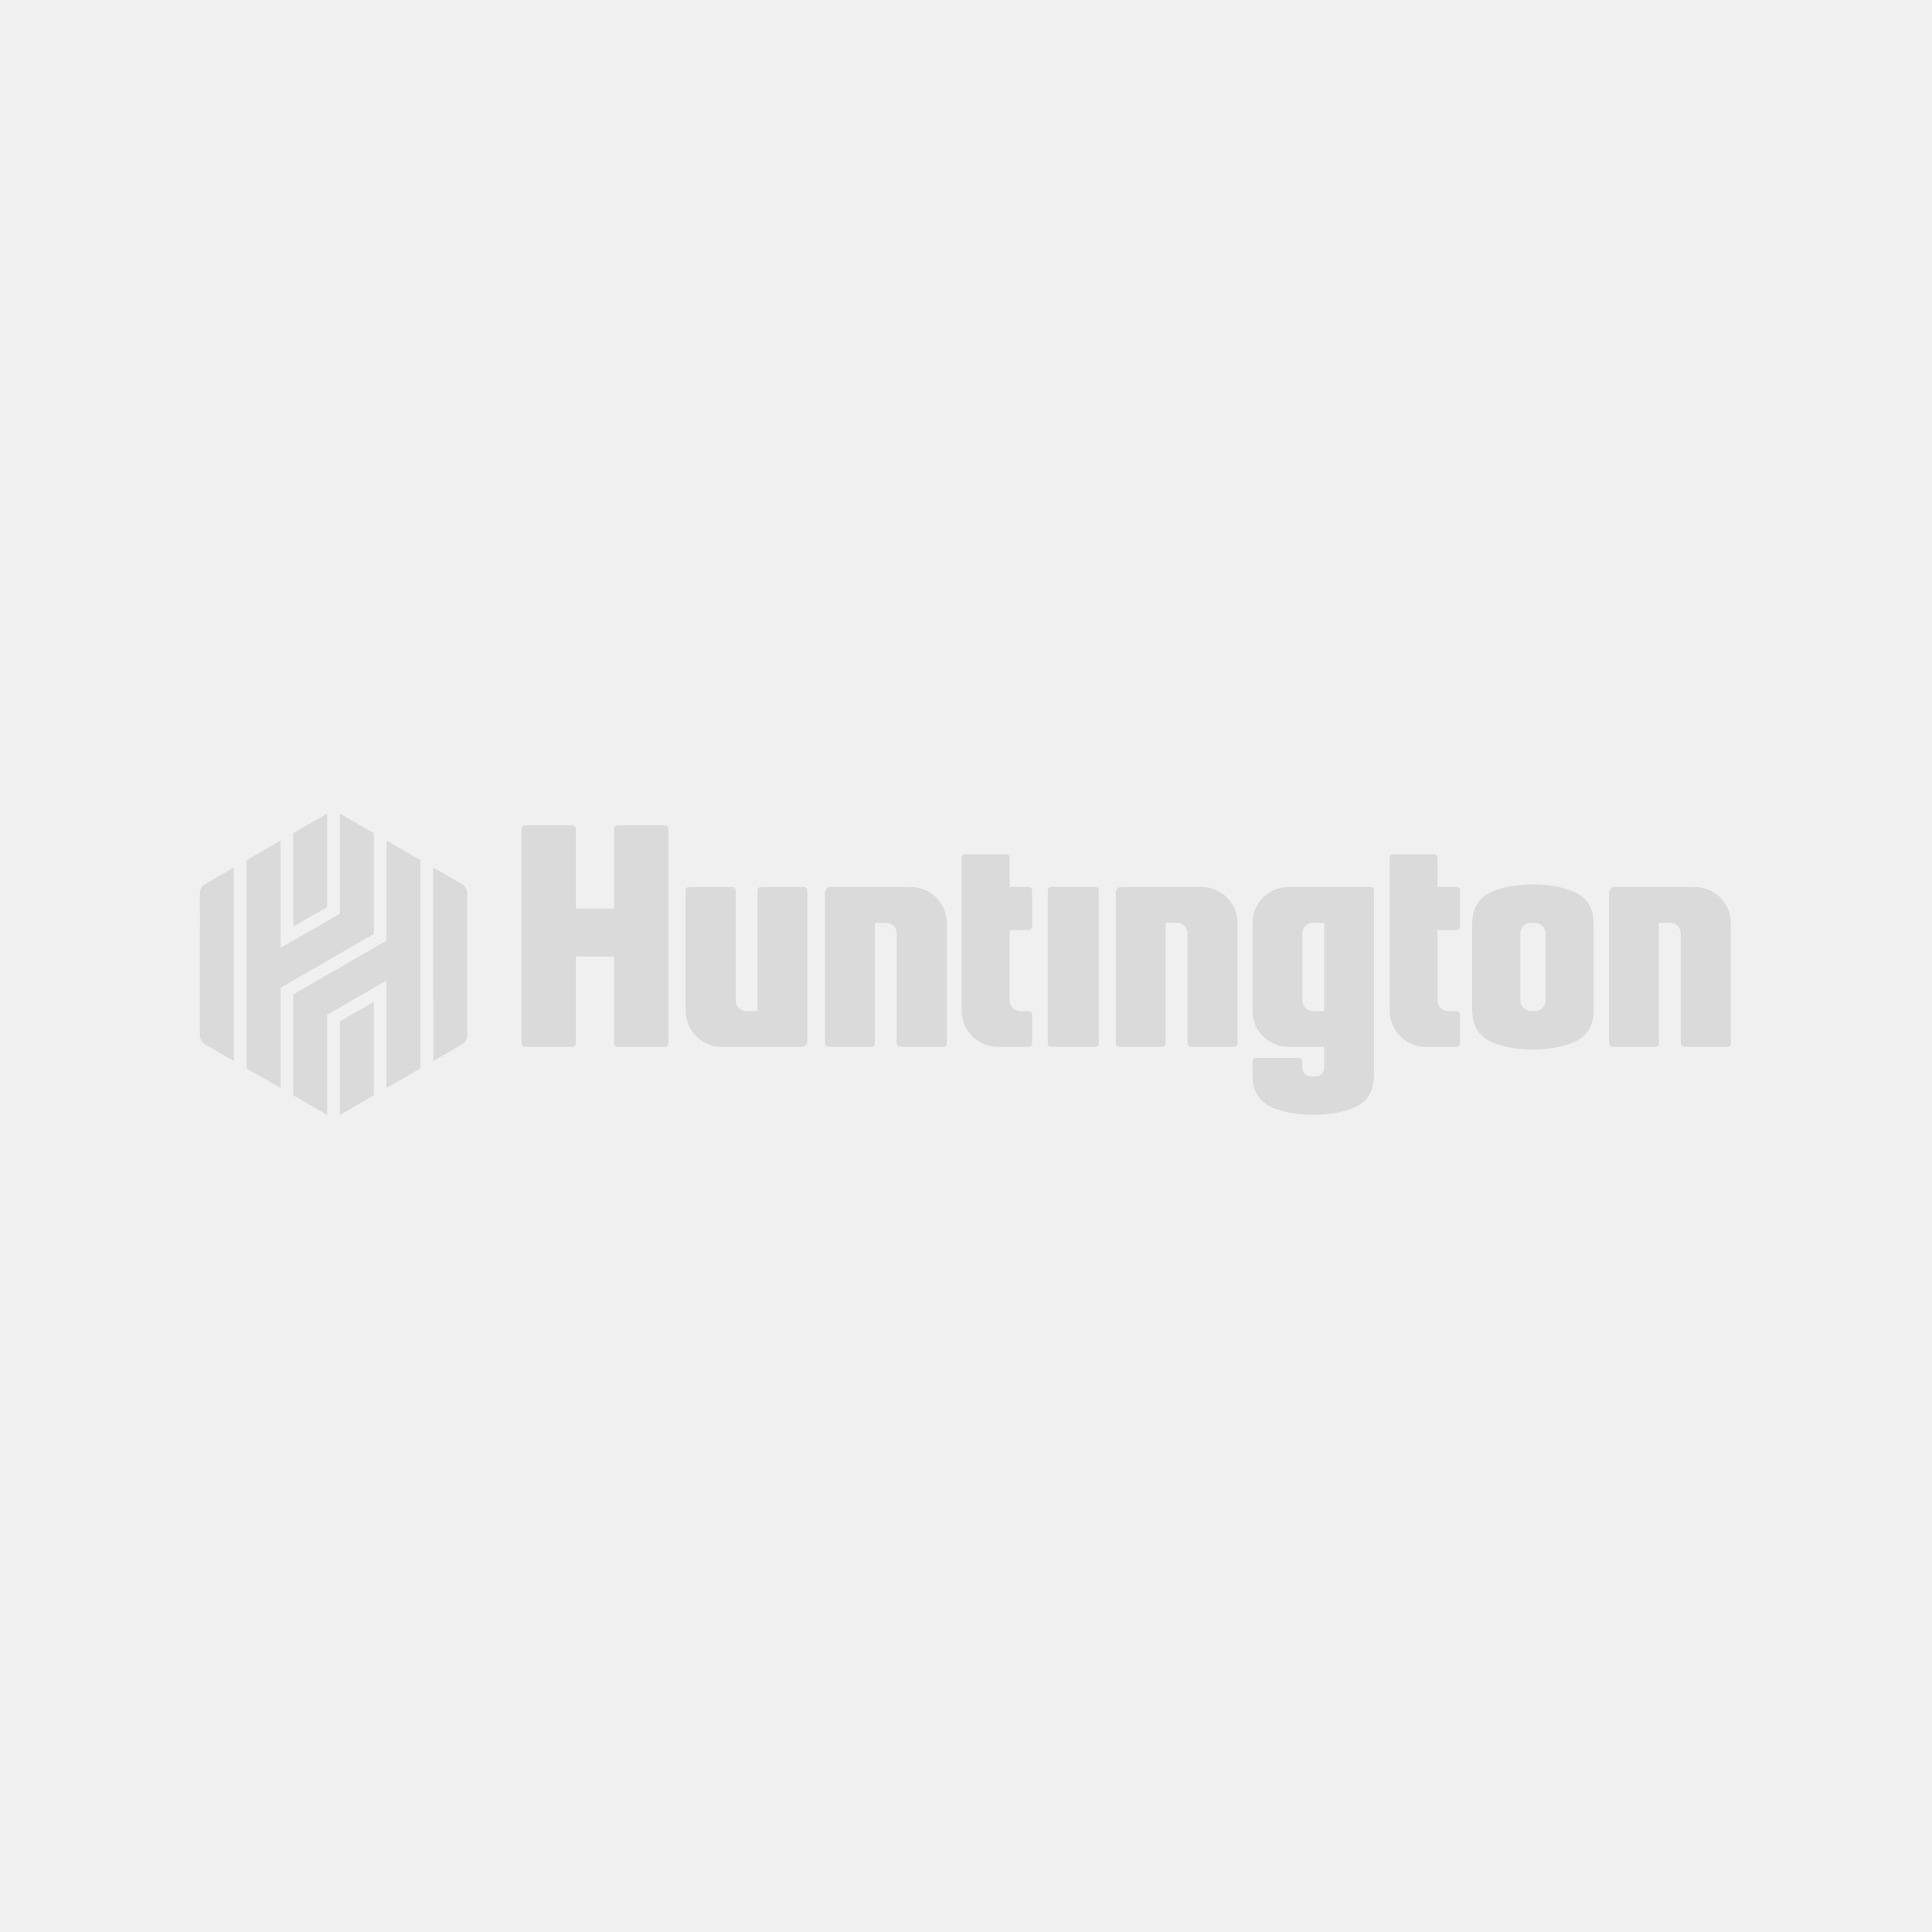
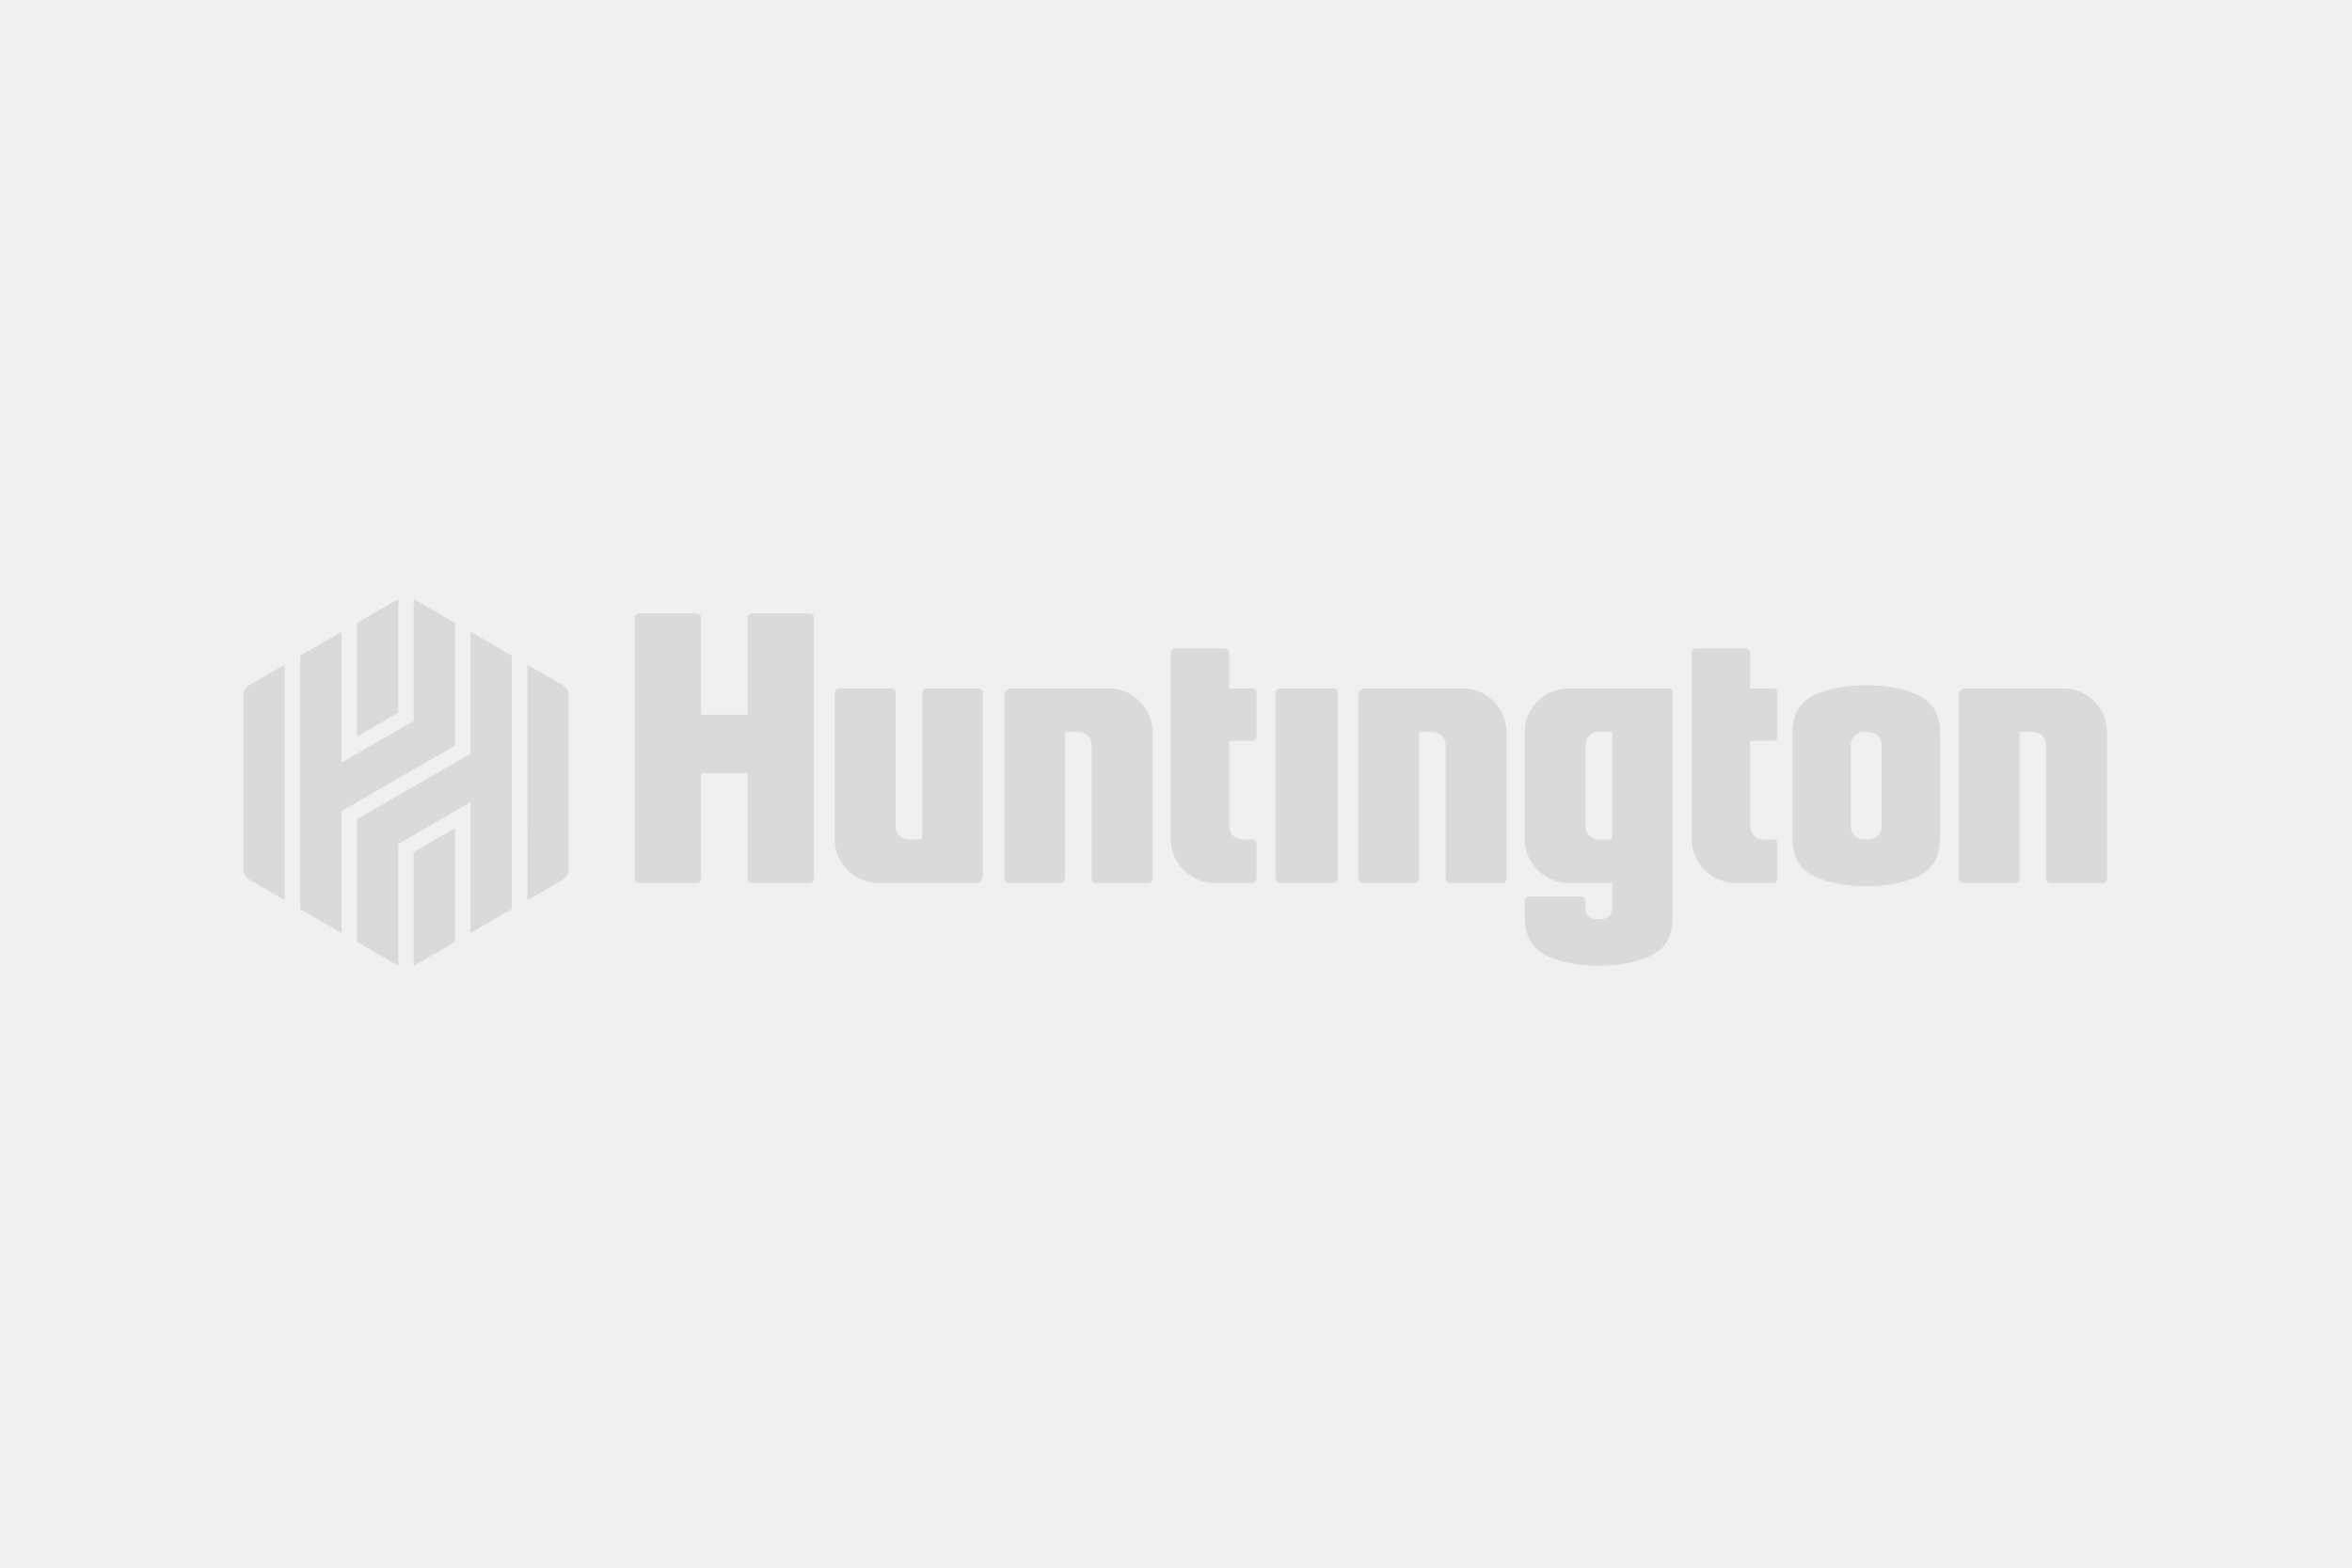
- <svg xmlns="http://www.w3.org/2000/svg" width="450px" height="450px" viewBox="0 0 450 450" version="1.1">
+ <svg xmlns="http://www.w3.org/2000/svg" width="450px" height="300px" viewBox="0 0 450 300" version="1.1">
  <defs />
  <g id="hnb-logo" stroke="none" stroke-width="1" fill="none" fill-rule="evenodd">
-     <path d="M255.928,243.032 C255.928,243.475 255.569,243.834 255.126,243.834 L244.849,243.834 C244.407,243.834 244.047,243.475 244.047,243.032 L244.047,207.394 C244.047,206.951 244.407,206.592 244.849,206.592 L255.126,206.592 C255.569,206.592 255.928,206.951 255.928,207.394 L255.928,243.032 Z M154.908,192.255 L143.849,192.255 C143.406,192.255 143.047,192.614 143.047,193.056 L143.047,211.622 L134.11,211.622 L134.11,193.055 C134.11,192.611 133.752,192.253 133.309,192.253 L122.249,192.253 C121.806,192.253 121.447,192.611 121.447,193.055 L121.447,243.032 C121.447,243.475 121.806,243.834 122.249,243.834 L133.309,243.834 C133.752,243.834 134.11,243.475 134.11,243.032 L134.11,222.795 L143.047,222.795 L143.047,243.034 C143.047,243.476 143.406,243.836 143.849,243.836 L154.908,243.836 C155.351,243.836 155.709,243.476 155.709,243.034 L155.709,193.056 C155.709,192.614 155.351,192.255 154.908,192.255 Z M259.888,243.032 C259.888,243.475 260.247,243.834 260.69,243.834 L270.691,243.834 C271.133,243.834 271.493,243.475 271.493,243.032 L271.493,214.94 L274.132,214.94 C275.487,214.94 276.584,216.038 276.584,217.392 L276.584,243.032 C276.584,243.474 276.944,243.834 277.386,243.834 L287.44,243.834 C287.883,243.834 288.242,243.474 288.242,243.032 L288.242,215.009 C288.242,210.361 284.473,206.593 279.825,206.593 L261.172,206.593 C260.462,206.593 259.888,207.167 259.888,207.875 L259.888,243.032 Z M374.779,243.032 C374.779,243.475 375.137,243.834 375.581,243.834 L385.581,243.834 C386.024,243.834 386.383,243.475 386.383,243.032 L386.383,214.94 L389.022,214.94 C390.378,214.94 391.474,216.038 391.474,217.392 L391.474,243.032 C391.474,243.474 391.834,243.834 392.277,243.834 L402.331,243.834 C402.773,243.834 403.133,243.474 403.133,243.032 L403.133,215.009 C403.133,210.361 399.364,206.593 394.715,206.593 L376.062,206.593 C375.354,206.593 374.78,207.167 374.78,207.875 L374.78,243.032 L374.779,243.032 Z M192.169,243.032 C192.169,243.475 192.528,243.834 192.971,243.834 L202.971,243.834 C203.414,243.834 203.772,243.475 203.772,243.032 L203.772,214.94 L206.411,214.94 C207.766,214.94 208.864,216.038 208.864,217.392 L208.865,243.032 C208.865,243.474 209.223,243.834 209.667,243.834 L219.72,243.834 C220.164,243.834 220.522,243.474 220.522,243.032 L220.523,215.009 C220.523,210.361 216.754,206.593 212.105,206.593 L193.451,206.593 C192.743,206.593 192.169,207.167 192.169,207.875 L192.169,243.032 Z M188.05,207.394 C188.05,206.951 187.691,206.592 187.248,206.592 L177.248,206.592 C176.805,206.592 176.446,206.951 176.446,207.394 L176.446,235.485 L173.808,235.485 C172.453,235.485 171.354,234.387 171.354,233.032 L171.354,207.394 C171.354,206.951 170.995,206.592 170.552,206.592 L160.498,206.592 C160.055,206.592 159.696,206.951 159.696,207.394 L159.696,235.415 C159.696,240.064 163.465,243.833 168.114,243.833 L186.768,243.833 C187.476,243.833 188.05,243.258 188.05,242.551 L188.05,207.394 Z M239.59,235.491 L237.623,235.491 C236.268,235.491 235.17,234.392 235.17,233.037 L235.17,216.649 L239.59,216.649 C240.033,216.649 240.392,216.29 240.392,215.848 L240.392,207.394 C240.392,206.951 240.033,206.592 239.59,206.592 L235.17,206.592 L235.17,199.76 C235.17,199.318 234.81,198.958 234.369,198.958 L224.801,198.958 C224.359,198.958 224,199.318 224,199.76 L224,235.416 C224,240.064 227.768,243.833 232.417,243.833 L239.59,243.833 C240.034,243.833 240.392,243.475 240.392,243.032 L240.392,236.293 C240.392,235.849 240.033,235.491 239.59,235.491 Z M339.264,235.491 L337.297,235.491 C335.943,235.491 334.845,234.392 334.845,233.037 L334.845,216.649 L339.265,216.649 C339.708,216.649 340.066,216.29 340.066,215.848 L340.066,207.394 C340.066,206.951 339.708,206.592 339.265,206.592 L334.845,206.592 L334.845,199.76 C334.845,199.318 334.486,198.958 334.042,198.958 L324.476,198.958 C324.033,198.958 323.674,199.318 323.674,199.76 L323.674,235.416 C323.674,240.064 327.443,243.833 332.092,243.833 L339.264,243.833 C339.708,243.833 340.067,243.475 340.067,243.032 L340.067,236.293 C340.067,235.849 339.708,235.491 339.264,235.491 Z M320.045,207.394 L320.045,250.139 C320.045,255.952 317.035,257.893 311.854,259.078 C310.942,259.287 308.427,259.671 305.884,259.671 C303.339,259.671 300.825,259.287 299.912,259.078 C294.733,257.893 291.721,255.952 291.721,250.139 L291.721,247.202 C291.721,246.76 292.08,246.4 292.523,246.4 L302.534,246.4 C302.977,246.4 303.335,246.76 303.335,247.202 L303.335,248.766 C303.335,249.85 304.214,250.728 305.299,250.728 L306.466,250.728 C307.55,250.728 308.428,249.85 308.428,248.766 L308.428,243.833 L300.14,243.833 C295.491,243.833 291.723,240.064 291.723,235.416 L291.723,215.009 C291.723,210.361 295.491,206.592 300.14,206.592 L319.243,206.592 C319.684,206.592 320.045,206.951 320.045,207.394 Z M308.429,214.94 L305.789,214.94 C304.435,214.94 303.335,216.038 303.335,217.392 L303.335,233.037 C303.335,234.392 304.435,235.491 305.789,235.491 L308.429,235.491 L308.429,214.94 Z M371.208,215.511 L371.208,234.928 C371.208,240.74 368.197,242.683 363.017,243.867 C362.106,244.076 359.602,244.461 357.057,244.461 C354.514,244.461 352,244.076 351.088,243.867 C345.908,242.683 342.896,240.74 342.896,234.928 L342.896,215.511 C342.896,209.699 345.908,207.757 351.088,206.572 C352,206.364 354.514,205.979 357.057,205.979 C359.602,205.979 362.106,206.364 363.017,206.572 C368.197,207.757 371.208,209.699 371.208,215.511 Z M359.994,217.392 C359.994,216.038 358.896,214.94 357.542,214.94 L356.563,214.94 C355.208,214.94 354.109,216.038 354.109,217.392 L354.109,233.036 C354.109,234.391 355.208,235.489 356.563,235.489 L357.542,235.489 C358.896,235.489 359.994,234.391 359.994,233.036 L359.994,217.392 Z M76.201,211.266 L76.201,189.507 L68.297,194.072 L68.297,215.83 L76.201,211.266 Z M79.162,237.907 L79.162,259.68 L87.066,255.117 L87.066,233.343 L79.162,237.907 Z M68.297,231.634 L68.297,255.117 L76.201,259.679 L76.201,236.361 L90.031,228.374 L90.031,253.405 L97.933,248.843 L97.933,200.338 L90.031,195.773 L90.031,219.086 L68.297,231.634 Z M65.333,195.782 L57.428,200.345 L57.428,248.843 L65.333,253.405 L65.333,230.088 L87.065,217.541 L87.065,194.063 L79.162,189.5 L79.162,212.814 L65.333,220.798 L65.333,195.782 Z M54.477,202.05 L47.768,205.923 C47.103,206.307 46.565,207.157 46.565,207.822 L46.561,241.355 C46.561,242.02 47.1,242.872 47.766,243.254 L54.474,247.129 L54.477,202.05 Z M100.902,247.13 L107.611,243.254 C108.275,242.873 108.815,242.02 108.815,241.356 L108.812,207.823 C108.812,207.157 108.272,206.308 107.609,205.924 L100.897,202.049 L100.902,247.13 Z" id="Shape" fill="#DADADA" fill-rule="nonzero" />
-     <rect id="Rectangle" fill-opacity="0" fill="#FFFFFF" x="0" y="0" width="450" height="450" />
+     <path d="M255.928,168.168 C255.928,168.611 255.569,168.97 255.126,168.97 L244.849,168.97 C244.407,168.97 244.047,168.611 244.047,168.168 L244.047,132.53 C244.047,132.087 244.407,131.729 244.849,131.729 L255.126,131.729 C255.569,131.729 255.928,132.087 255.928,132.53 L255.928,168.168 Z M154.908,117.392 L143.849,117.392 C143.406,117.392 143.047,117.751 143.047,118.193 L143.047,136.759 L134.11,136.759 L134.11,118.191 C134.11,117.748 133.752,117.389 133.309,117.389 L122.249,117.389 C121.806,117.389 121.447,117.748 121.447,118.191 L121.447,168.168 C121.447,168.611 121.806,168.97 122.249,168.97 L133.309,168.97 C133.752,168.97 134.11,168.611 134.11,168.168 L134.11,147.931 L143.047,147.931 L143.047,168.17 C143.047,168.613 143.406,168.973 143.849,168.973 L154.908,168.973 C155.351,168.973 155.709,168.613 155.709,168.17 L155.709,118.193 C155.709,117.751 155.351,117.392 154.908,117.392 Z M259.888,168.168 C259.888,168.611 260.247,168.97 260.69,168.97 L270.691,168.97 C271.133,168.97 271.493,168.611 271.493,168.168 L271.493,140.076 L274.132,140.076 C275.487,140.076 276.584,141.175 276.584,142.529 L276.584,168.168 C276.584,168.611 276.944,168.97 277.386,168.97 L287.44,168.97 C287.883,168.97 288.242,168.611 288.242,168.168 L288.242,140.146 C288.242,135.498 284.473,131.729 279.825,131.729 L261.172,131.729 C260.462,131.729 259.888,132.303 259.888,133.012 L259.888,168.168 Z M374.779,168.168 C374.779,168.611 375.137,168.97 375.581,168.97 L385.581,168.97 C386.024,168.97 386.383,168.611 386.383,168.168 L386.383,140.076 L389.022,140.076 C390.378,140.076 391.474,141.175 391.474,142.529 L391.474,168.168 C391.474,168.611 391.834,168.97 392.277,168.97 L402.331,168.97 C402.773,168.97 403.133,168.611 403.133,168.168 L403.133,140.146 C403.133,135.498 399.364,131.729 394.715,131.729 L376.062,131.729 C375.354,131.729 374.78,132.303 374.78,133.012 L374.78,168.168 L374.779,168.168 Z M192.169,168.168 C192.169,168.611 192.528,168.97 192.971,168.97 L202.971,168.97 C203.414,168.97 203.772,168.611 203.772,168.168 L203.772,140.076 L206.411,140.076 C207.766,140.076 208.864,141.175 208.864,142.529 L208.865,168.168 C208.865,168.611 209.223,168.97 209.667,168.97 L219.72,168.97 C220.164,168.97 220.522,168.611 220.522,168.168 L220.523,140.146 C220.523,135.498 216.754,131.729 212.105,131.729 L193.451,131.729 C192.743,131.729 192.169,132.303 192.169,133.012 L192.169,168.168 Z M188.05,132.53 C188.05,132.087 187.691,131.729 187.248,131.729 L177.248,131.729 C176.805,131.729 176.446,132.087 176.446,132.53 L176.446,160.622 L173.808,160.622 C172.453,160.622 171.354,159.524 171.354,158.169 L171.354,132.531 C171.354,132.087 170.995,131.729 170.552,131.729 L160.498,131.729 C160.055,131.729 159.696,132.087 159.696,132.531 L159.696,160.552 C159.696,165.201 163.465,168.97 168.114,168.97 L186.768,168.97 C187.476,168.97 188.05,168.395 188.05,167.688 L188.05,132.53 Z M239.59,160.627 L237.623,160.627 C236.268,160.627 235.17,159.529 235.17,158.174 L235.17,141.786 L239.59,141.786 C240.033,141.786 240.392,141.427 240.392,140.985 L240.392,132.53 C240.392,132.087 240.033,131.729 239.59,131.729 L235.17,131.729 L235.17,124.897 C235.17,124.455 234.81,124.095 234.369,124.095 L224.801,124.095 C224.359,124.095 224,124.455 224,124.897 L224,160.553 C224,165.201 227.768,168.97 232.417,168.97 L239.59,168.97 C240.034,168.97 240.392,168.612 240.392,168.168 L240.392,161.429 C240.392,160.986 240.033,160.627 239.59,160.627 Z M339.264,160.627 L337.297,160.627 C335.943,160.627 334.845,159.529 334.845,158.174 L334.845,141.786 L339.265,141.786 C339.708,141.786 340.066,141.427 340.066,140.985 L340.066,132.53 C340.066,132.087 339.708,131.729 339.265,131.729 L334.845,131.729 L334.845,124.897 C334.845,124.455 334.486,124.095 334.042,124.095 L324.476,124.095 C324.033,124.095 323.674,124.455 323.674,124.897 L323.674,160.553 C323.674,165.201 327.443,168.97 332.092,168.97 L339.264,168.97 C339.708,168.97 340.067,168.612 340.067,168.168 L340.067,161.429 C340.067,160.986 339.708,160.627 339.264,160.627 Z M320.045,132.53 L320.045,175.275 C320.045,181.088 317.035,183.03 311.854,184.215 C310.942,184.423 308.427,184.808 305.884,184.808 C303.339,184.808 300.825,184.423 299.912,184.215 C294.733,183.03 291.721,181.089 291.721,175.275 L291.721,172.339 C291.721,171.897 292.08,171.536 292.523,171.536 L302.534,171.536 C302.977,171.536 303.335,171.897 303.335,172.339 L303.335,173.903 C303.335,174.986 304.214,175.865 305.299,175.865 L306.466,175.865 C307.55,175.865 308.428,174.986 308.428,173.903 L308.428,168.97 L300.14,168.97 C295.491,168.97 291.723,165.201 291.723,160.553 L291.723,140.146 C291.723,135.498 295.491,131.728 300.14,131.728 L319.243,131.728 C319.684,131.728 320.045,132.088 320.045,132.53 Z M308.429,140.076 L305.789,140.076 C304.435,140.076 303.335,141.175 303.335,142.529 L303.335,158.174 C303.335,159.529 304.435,160.627 305.789,160.627 L308.429,160.627 L308.429,140.076 Z M371.208,140.648 L371.208,160.065 C371.208,165.877 368.197,167.82 363.017,169.003 C362.106,169.212 359.602,169.597 357.057,169.597 C354.514,169.597 352,169.212 351.088,169.003 C345.908,167.82 342.896,165.877 342.896,160.065 L342.896,140.648 C342.896,134.835 345.908,132.893 351.088,131.709 C352,131.501 354.514,131.116 357.057,131.116 C359.602,131.116 362.106,131.501 363.017,131.709 C368.197,132.893 371.208,134.835 371.208,140.648 Z M359.994,142.529 C359.994,141.175 358.896,140.076 357.542,140.076 L356.563,140.076 C355.208,140.076 354.109,141.175 354.109,142.529 L354.109,158.173 C354.109,159.528 355.208,160.625 356.563,160.625 L357.542,160.625 C358.896,160.625 359.994,159.527 359.994,158.173 L359.994,142.529 Z M76.201,136.403 L76.201,114.644 L68.297,119.209 L68.297,140.967 L76.201,136.403 Z M79.162,163.043 L79.162,184.817 L87.066,180.254 L87.066,158.48 L79.162,163.043 Z M68.297,156.771 L68.297,180.254 L76.201,184.816 L76.201,161.498 L90.031,153.511 L90.031,178.542 L97.933,173.979 L97.933,125.475 L90.031,120.91 L90.031,144.223 L68.297,156.771 Z M65.333,120.919 L57.428,125.482 L57.428,173.979 L65.333,178.542 L65.333,155.224 L87.065,142.677 L87.065,119.2 L79.162,114.637 L79.162,137.95 L65.333,145.934 L65.333,120.919 Z M54.477,127.187 L47.768,131.059 C47.103,131.443 46.565,132.293 46.565,132.958 L46.561,166.492 C46.561,167.157 47.1,168.009 47.766,168.391 L54.474,172.266 L54.477,127.187 Z M100.902,172.267 L107.611,168.391 C108.275,168.009 108.815,167.157 108.815,166.493 L108.812,132.959 C108.812,132.294 108.272,131.444 107.609,131.06 L100.897,127.186 L100.902,172.267 Z" id="Shape" fill="#DADADA" fill-rule="nonzero" />
+     <rect id="Rectangle" fill-opacity="0" fill="#FFFFFF" x="0" y="0" width="450" height="300" />
  </g>
</svg>
